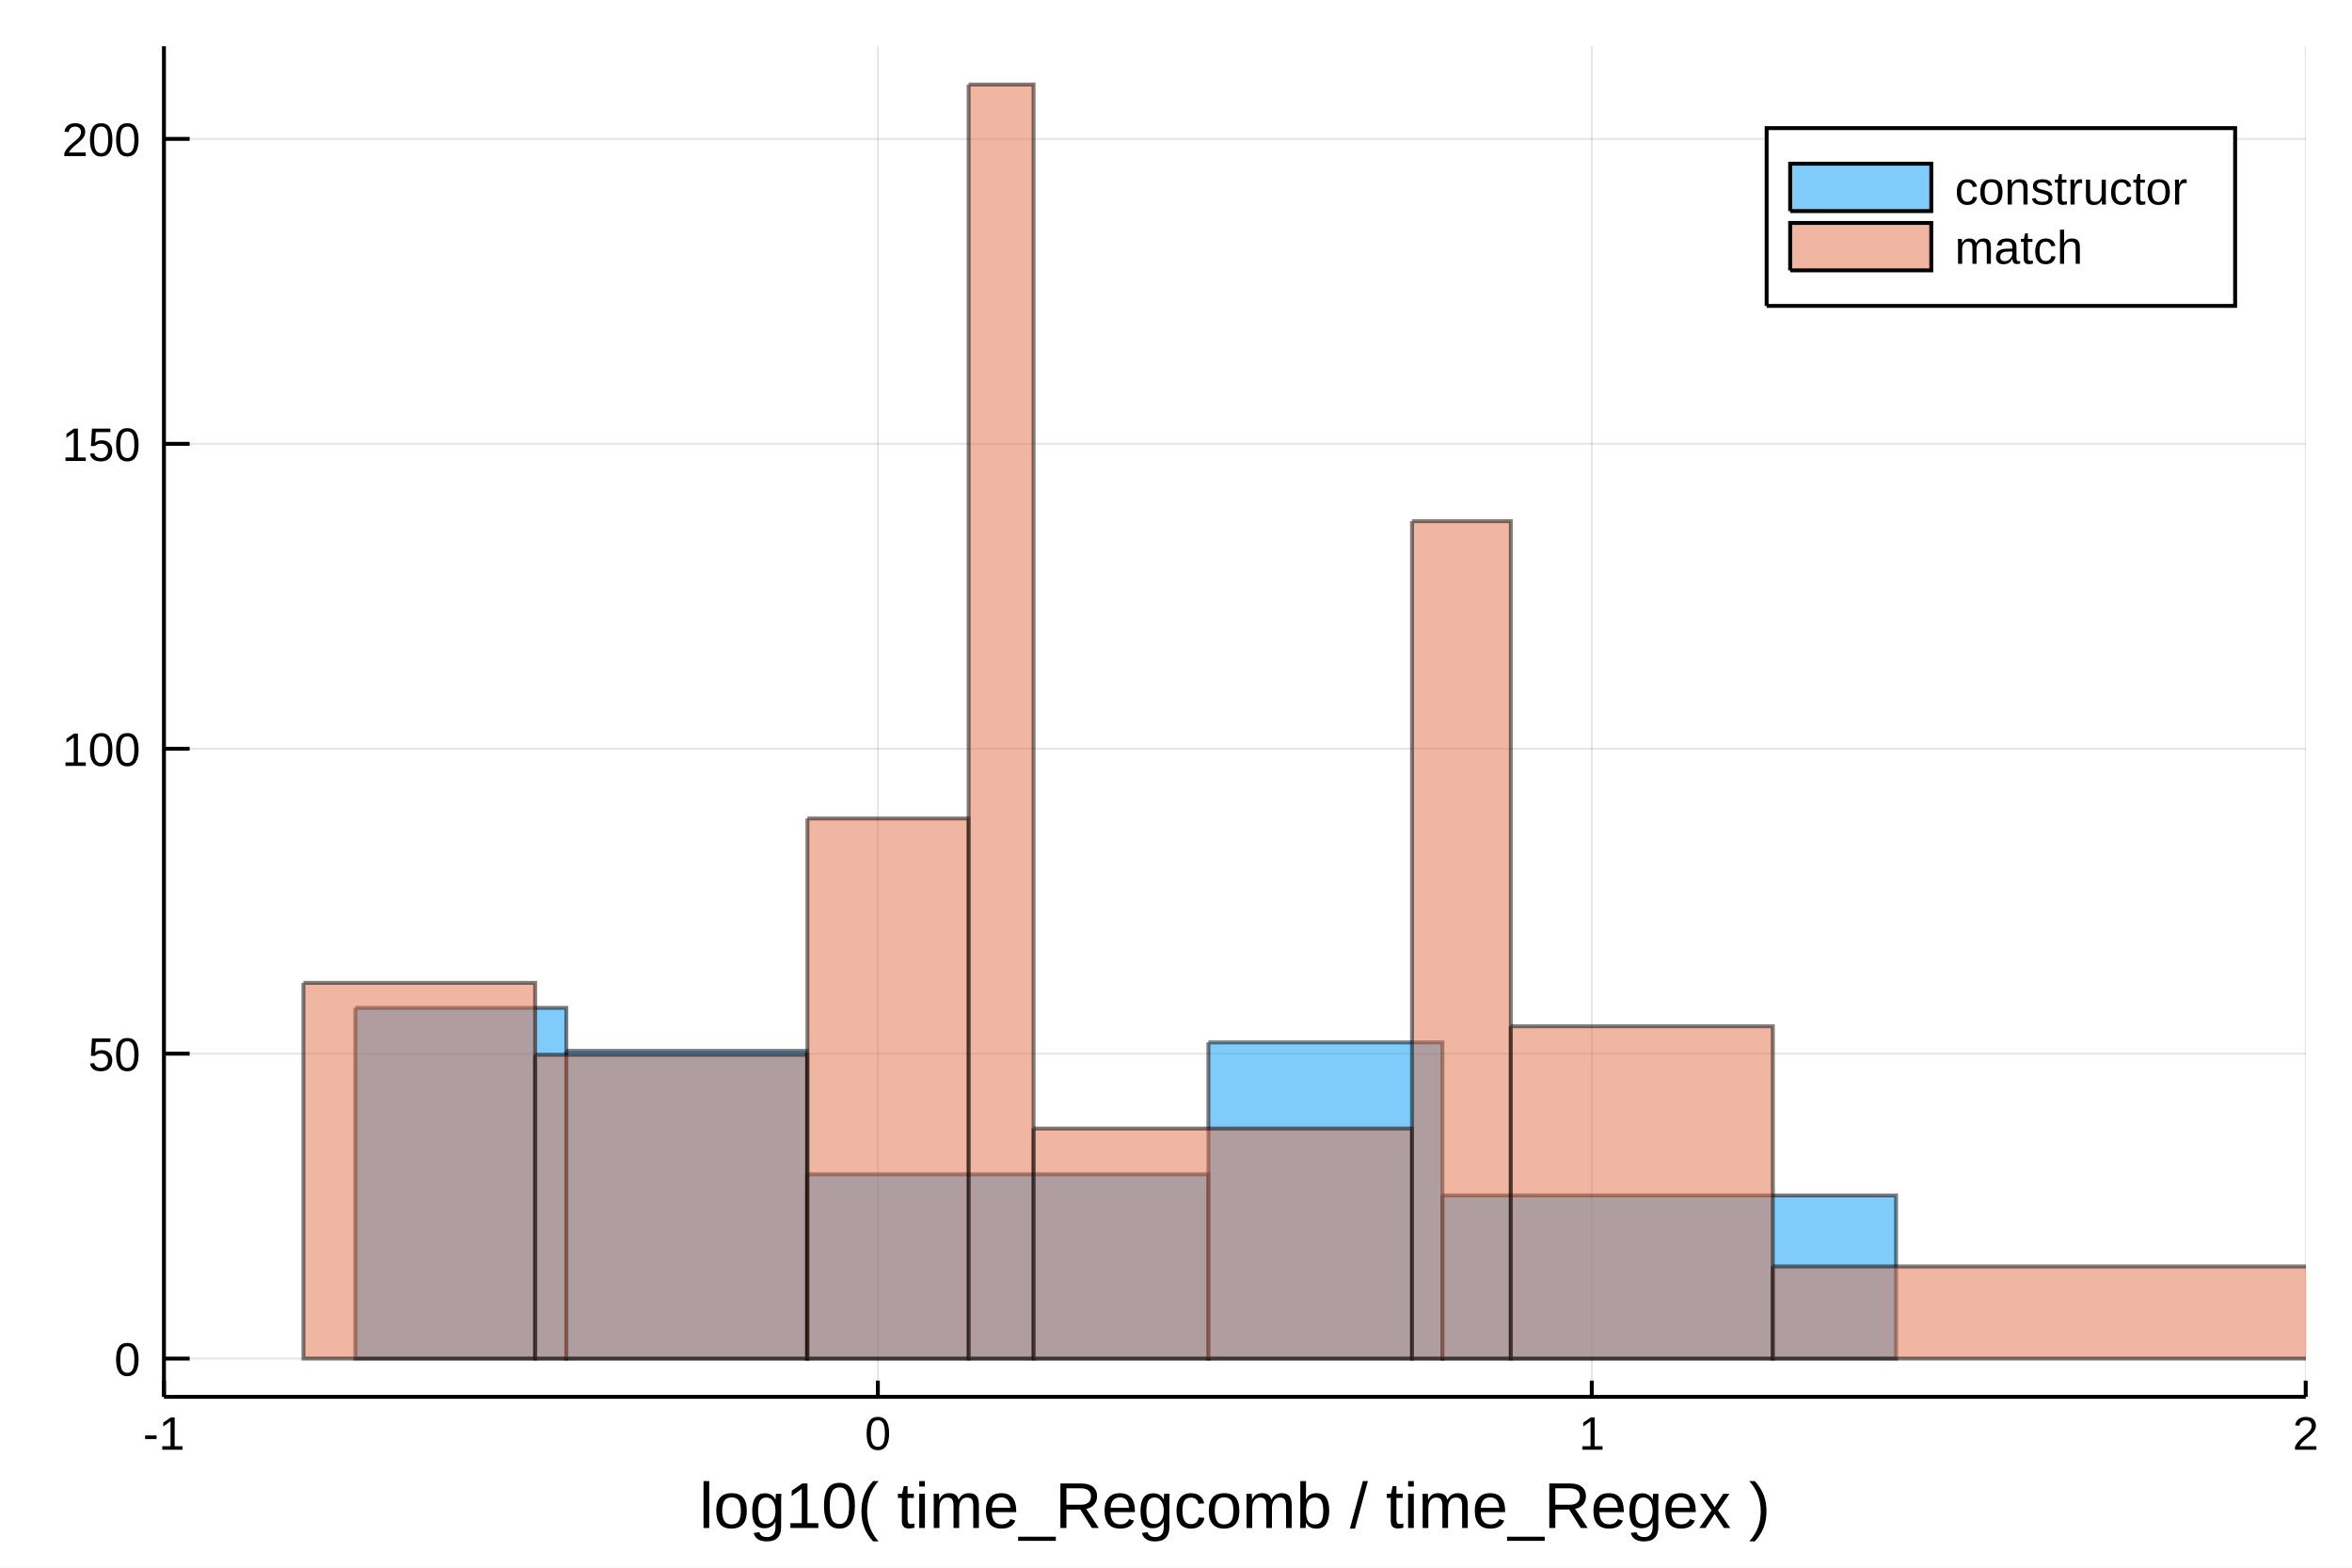
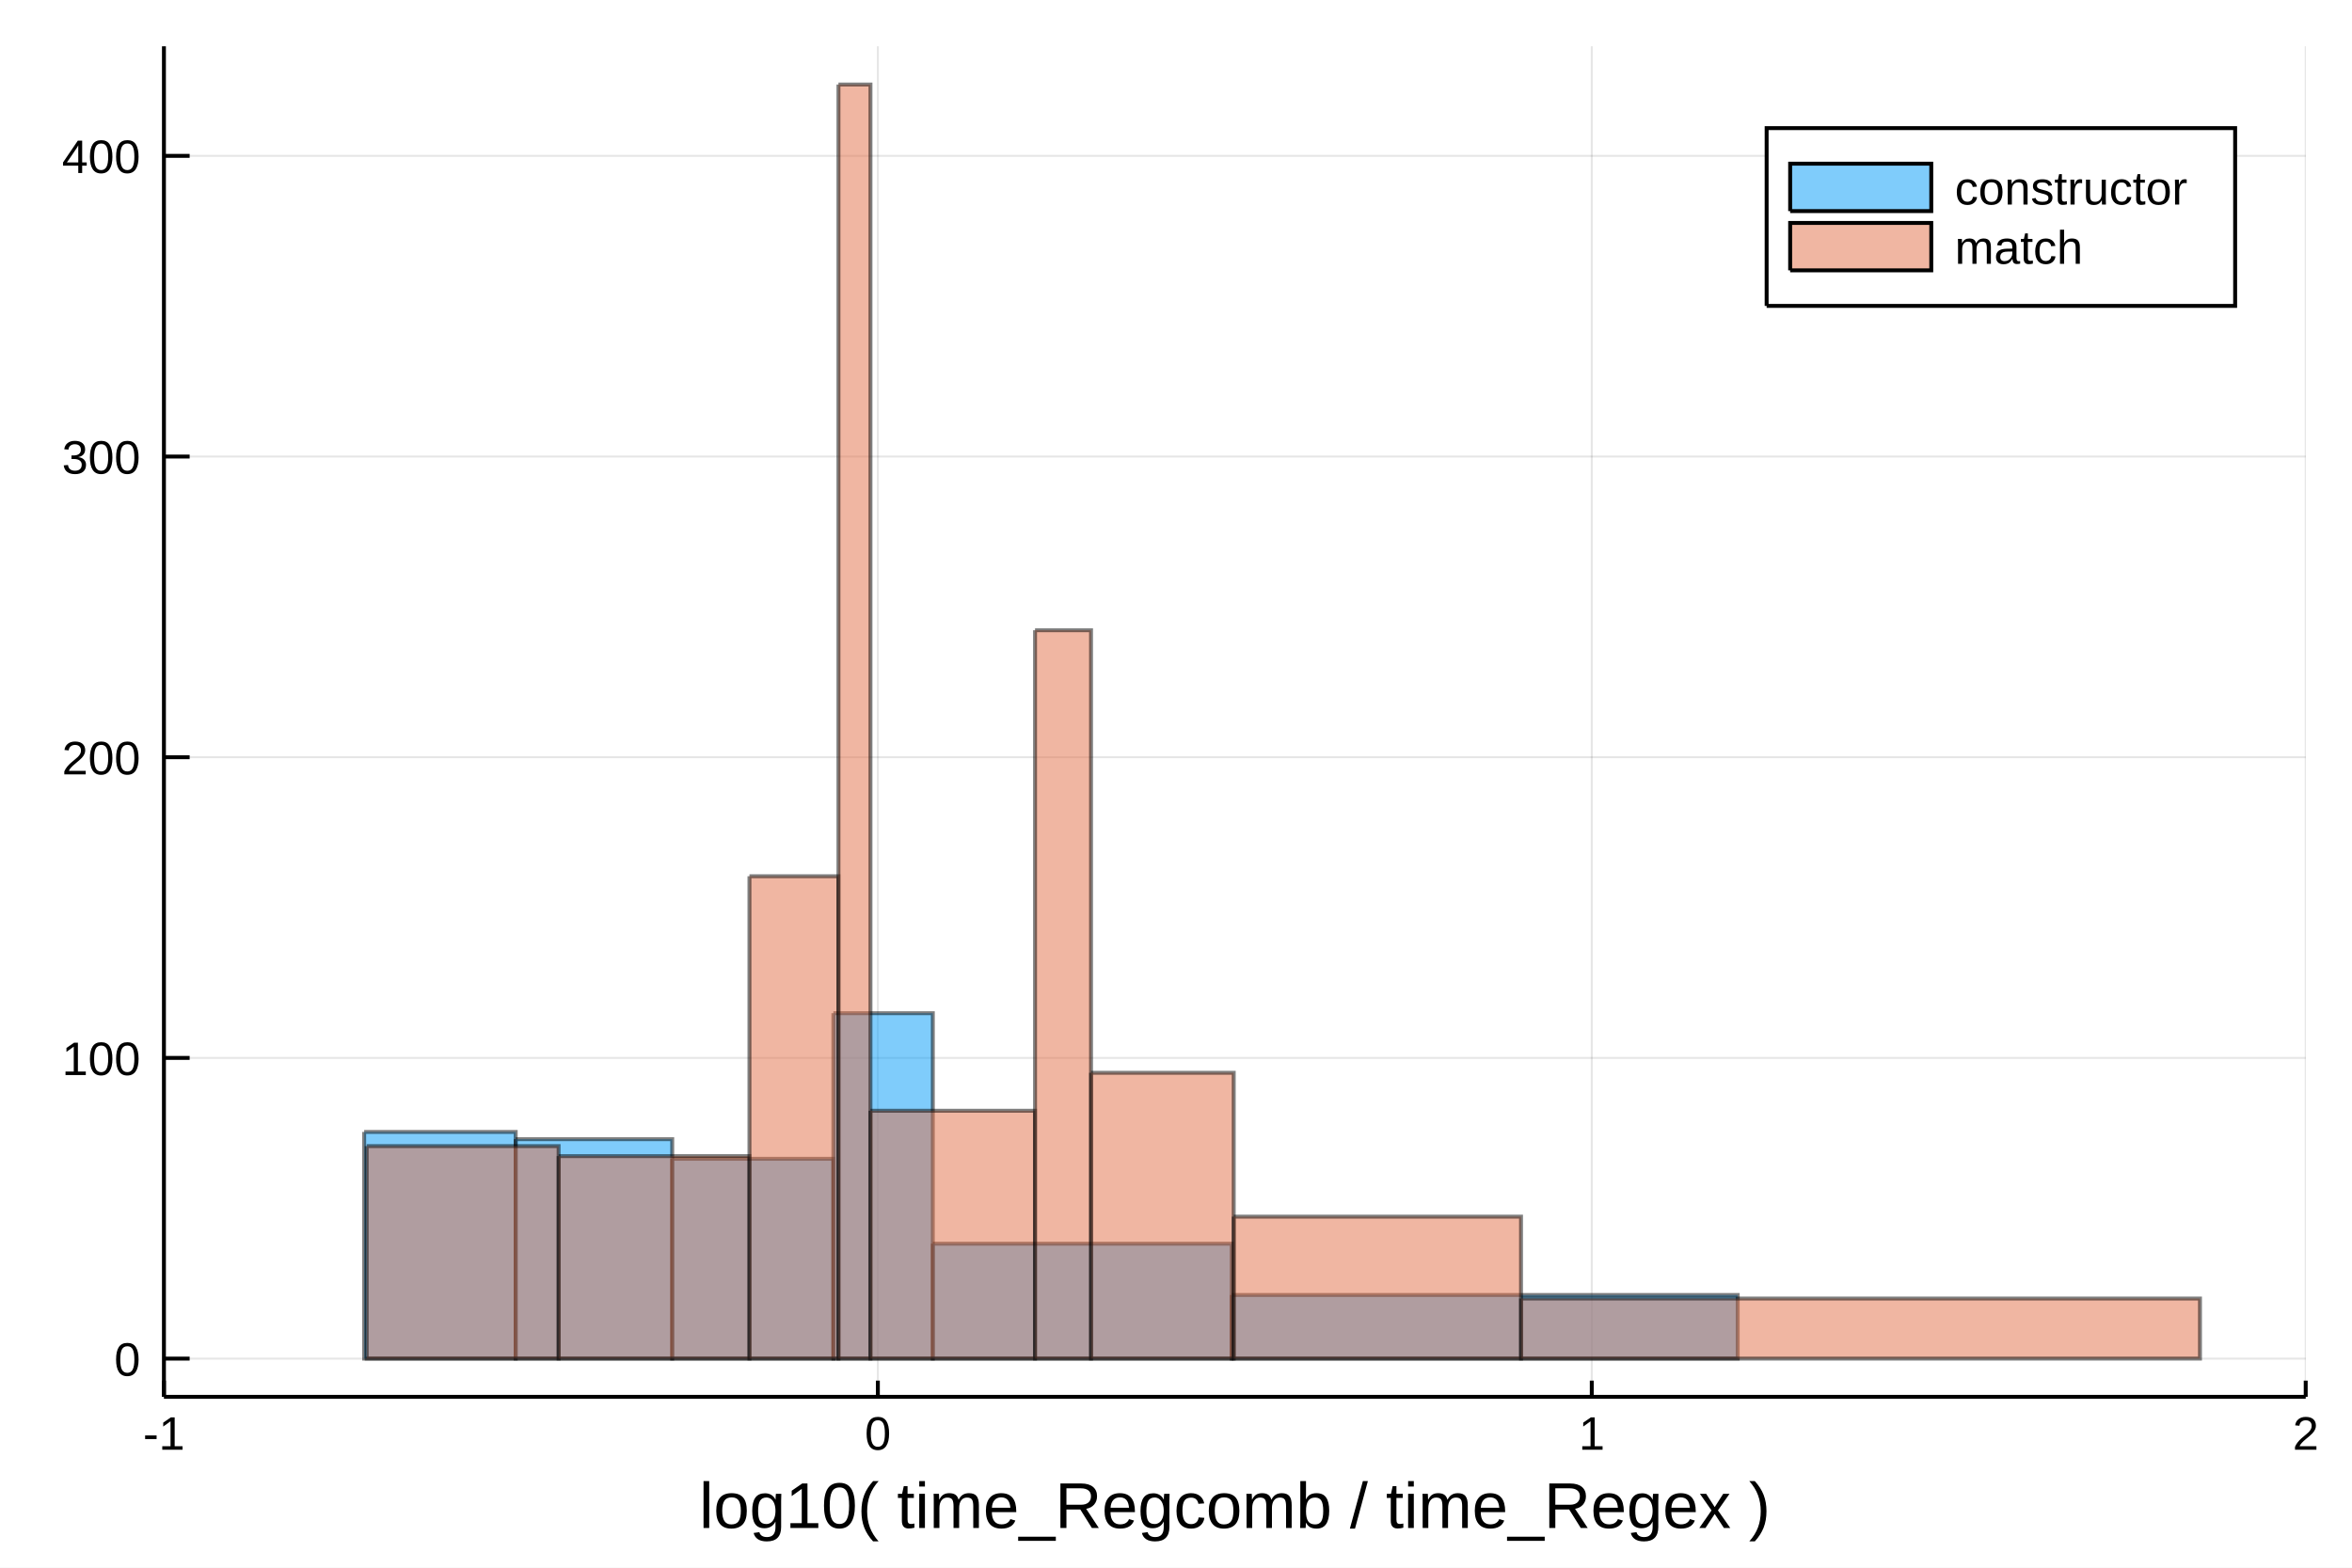
<svg xmlns="http://www.w3.org/2000/svg" width="600" height="400" viewBox="0 0 2400 1600">
  <defs>
-     <clipPath id="clip3200">
+     <clipPath id="clip6300">
      <rect x="0" y="0" width="2400" height="1600" />
    </clipPath>
  </defs>
-   <path clip-path="url(#clip3200)" d=" M0 1600 L2400 1600 L2400 0 L0 0  Z   " fill="#ffffff" fill-rule="evenodd" fill-opacity="1" />
+   <path clip-path="url(#clip6300)" d=" M0 1600 L2400 1600 L2400 0 L0 0  Z   " fill="#ffffff" fill-rule="evenodd" fill-opacity="1" />
  <defs>
-     <clipPath id="clip3201">
+     <clipPath id="clip6301">
      <rect x="480" y="0" width="1681" height="1600" />
    </clipPath>
  </defs>
-   <path clip-path="url(#clip3200)" d=" M167.279 1425.62 L2352.76 1425.62 L2352.76 47.244 L167.279 47.244  Z   " fill="#ffffff" fill-rule="evenodd" fill-opacity="1" />
+   <path clip-path="url(#clip6300)" d=" M167.279 1425.62 L2352.76 1425.62 L2352.76 47.244 L167.279 47.244  Z   " fill="#ffffff" fill-rule="evenodd" fill-opacity="1" />
  <defs>
-     <clipPath id="clip3202">
+     <clipPath id="clip6302">
      <rect x="167" y="47" width="2186" height="1379" />
    </clipPath>
  </defs>
-   <polyline clip-path="url(#clip3202)" style="stroke:#000000; stroke-width:2; stroke-opacity:0.1; fill:none" points="   167.279,1425.62 167.279,47.244    " />
-   <polyline clip-path="url(#clip3202)" style="stroke:#000000; stroke-width:2; stroke-opacity:0.1; fill:none" points="   895.771,1425.62 895.771,47.244    " />
-   <polyline clip-path="url(#clip3202)" style="stroke:#000000; stroke-width:2; stroke-opacity:0.1; fill:none" points="   1624.26,1425.62 1624.26,47.244    " />
-   <polyline clip-path="url(#clip3202)" style="stroke:#000000; stroke-width:2; stroke-opacity:0.1; fill:none" points="   2352.76,1425.62 2352.76,47.244    " />
-   <polyline clip-path="url(#clip3202)" style="stroke:#000000; stroke-width:2; stroke-opacity:0.1; fill:none" points="   167.279,1386.61 2352.76,1386.61    " />
-   <polyline clip-path="url(#clip3202)" style="stroke:#000000; stroke-width:2; stroke-opacity:0.1; fill:none" points="   167.279,1075.4 2352.76,1075.4    " />
-   <polyline clip-path="url(#clip3202)" style="stroke:#000000; stroke-width:2; stroke-opacity:0.1; fill:none" points="   167.279,764.186 2352.76,764.186    " />
-   <polyline clip-path="url(#clip3202)" style="stroke:#000000; stroke-width:2; stroke-opacity:0.1; fill:none" points="   167.279,452.975 2352.76,452.975    " />
-   <polyline clip-path="url(#clip3202)" style="stroke:#000000; stroke-width:2; stroke-opacity:0.1; fill:none" points="   167.279,141.764 2352.76,141.764    " />
-   <polyline clip-path="url(#clip3200)" style="stroke:#000000; stroke-width:4; stroke-opacity:1; fill:none" points="   167.279,1425.62 2352.76,1425.62    " />
-   <polyline clip-path="url(#clip3200)" style="stroke:#000000; stroke-width:4; stroke-opacity:1; fill:none" points="   167.279,1425.62 167.279,47.244    " />
-   <polyline clip-path="url(#clip3200)" style="stroke:#000000; stroke-width:4; stroke-opacity:1; fill:none" points="   167.279,1425.62 167.279,1409.08    " />
-   <polyline clip-path="url(#clip3200)" style="stroke:#000000; stroke-width:4; stroke-opacity:1; fill:none" points="   895.771,1425.62 895.771,1409.08    " />
-   <polyline clip-path="url(#clip3200)" style="stroke:#000000; stroke-width:4; stroke-opacity:1; fill:none" points="   1624.26,1425.62 1624.26,1409.08    " />
-   <polyline clip-path="url(#clip3200)" style="stroke:#000000; stroke-width:4; stroke-opacity:1; fill:none" points="   2352.76,1425.62 2352.76,1409.08    " />
-   <polyline clip-path="url(#clip3200)" style="stroke:#000000; stroke-width:4; stroke-opacity:1; fill:none" points="   167.279,1386.61 193.505,1386.61    " />
-   <polyline clip-path="url(#clip3200)" style="stroke:#000000; stroke-width:4; stroke-opacity:1; fill:none" points="   167.279,1075.4 193.505,1075.4    " />
-   <polyline clip-path="url(#clip3200)" style="stroke:#000000; stroke-width:4; stroke-opacity:1; fill:none" points="   167.279,764.186 193.505,764.186    " />
-   <polyline clip-path="url(#clip3200)" style="stroke:#000000; stroke-width:4; stroke-opacity:1; fill:none" points="   167.279,452.975 193.505,452.975    " />
-   <polyline clip-path="url(#clip3200)" style="stroke:#000000; stroke-width:4; stroke-opacity:1; fill:none" points="   167.279,141.764 193.505,141.764    " />
-   <g clip-path="url(#clip3200)">
+   <polyline clip-path="url(#clip6302)" style="stroke:#000000; stroke-width:2; stroke-opacity:0.1; fill:none" points="   167.279,1425.62 167.279,47.244    " />
+   <polyline clip-path="url(#clip6302)" style="stroke:#000000; stroke-width:2; stroke-opacity:0.1; fill:none" points="   895.771,1425.62 895.771,47.244    " />
+   <polyline clip-path="url(#clip6302)" style="stroke:#000000; stroke-width:2; stroke-opacity:0.1; fill:none" points="   1624.26,1425.62 1624.26,47.244    " />
+   <polyline clip-path="url(#clip6302)" style="stroke:#000000; stroke-width:2; stroke-opacity:0.1; fill:none" points="   2352.76,1425.62 2352.76,47.244    " />
+   <polyline clip-path="url(#clip6302)" style="stroke:#000000; stroke-width:2; stroke-opacity:0.1; fill:none" points="   167.279,1386.61 2352.76,1386.61    " />
+   <polyline clip-path="url(#clip6302)" style="stroke:#000000; stroke-width:2; stroke-opacity:0.1; fill:none" points="   167.279,1079.72 2352.76,1079.72    " />
+   <polyline clip-path="url(#clip6302)" style="stroke:#000000; stroke-width:2; stroke-opacity:0.1; fill:none" points="   167.279,772.839 2352.76,772.839    " />
+   <polyline clip-path="url(#clip6302)" style="stroke:#000000; stroke-width:2; stroke-opacity:0.1; fill:none" points="   167.279,465.955 2352.76,465.955    " />
+   <polyline clip-path="url(#clip6302)" style="stroke:#000000; stroke-width:2; stroke-opacity:0.1; fill:none" points="   167.279,159.071 2352.76,159.071    " />
+   <polyline clip-path="url(#clip6300)" style="stroke:#000000; stroke-width:4; stroke-opacity:1; fill:none" points="   167.279,1425.62 2352.76,1425.62    " />
+   <polyline clip-path="url(#clip6300)" style="stroke:#000000; stroke-width:4; stroke-opacity:1; fill:none" points="   167.279,1425.62 167.279,47.244    " />
+   <polyline clip-path="url(#clip6300)" style="stroke:#000000; stroke-width:4; stroke-opacity:1; fill:none" points="   167.279,1425.62 167.279,1409.08    " />
+   <polyline clip-path="url(#clip6300)" style="stroke:#000000; stroke-width:4; stroke-opacity:1; fill:none" points="   895.771,1425.62 895.771,1409.08    " />
+   <polyline clip-path="url(#clip6300)" style="stroke:#000000; stroke-width:4; stroke-opacity:1; fill:none" points="   1624.26,1425.62 1624.26,1409.08    " />
+   <polyline clip-path="url(#clip6300)" style="stroke:#000000; stroke-width:4; stroke-opacity:1; fill:none" points="   2352.76,1425.62 2352.76,1409.08    " />
+   <polyline clip-path="url(#clip6300)" style="stroke:#000000; stroke-width:4; stroke-opacity:1; fill:none" points="   167.279,1386.61 193.505,1386.61    " />
+   <polyline clip-path="url(#clip6300)" style="stroke:#000000; stroke-width:4; stroke-opacity:1; fill:none" points="   167.279,1079.72 193.505,1079.72    " />
+   <polyline clip-path="url(#clip6300)" style="stroke:#000000; stroke-width:4; stroke-opacity:1; fill:none" points="   167.279,772.839 193.505,772.839    " />
+   <polyline clip-path="url(#clip6300)" style="stroke:#000000; stroke-width:4; stroke-opacity:1; fill:none" points="   167.279,465.955 193.505,465.955    " />
+   <polyline clip-path="url(#clip6300)" style="stroke:#000000; stroke-width:4; stroke-opacity:1; fill:none" points="   167.279,159.071 193.505,159.071    " />
+   <g clip-path="url(#clip6300)">
    <text style="fill:#000000; fill-opacity:1; font-family:Arial,Helvetica Neue,Helvetica,sans-serif; font-size:48px; text-anchor:middle;" transform="rotate(0, 167.279, 1479.62)" x="167.279" y="1479.62">-1</text>
  </g>
-   <g clip-path="url(#clip3200)">
+   <g clip-path="url(#clip6300)">
    <text style="fill:#000000; fill-opacity:1; font-family:Arial,Helvetica Neue,Helvetica,sans-serif; font-size:48px; text-anchor:middle;" transform="rotate(0, 895.771, 1479.62)" x="895.771" y="1479.62">0</text>
  </g>
-   <g clip-path="url(#clip3200)">
+   <g clip-path="url(#clip6300)">
    <text style="fill:#000000; fill-opacity:1; font-family:Arial,Helvetica Neue,Helvetica,sans-serif; font-size:48px; text-anchor:middle;" transform="rotate(0, 1624.26, 1479.62)" x="1624.26" y="1479.62">1</text>
  </g>
-   <g clip-path="url(#clip3200)">
+   <g clip-path="url(#clip6300)">
    <text style="fill:#000000; fill-opacity:1; font-family:Arial,Helvetica Neue,Helvetica,sans-serif; font-size:48px; text-anchor:middle;" transform="rotate(0, 2352.76, 1479.62)" x="2352.76" y="1479.62">2</text>
  </g>
-   <g clip-path="url(#clip3200)">
+   <g clip-path="url(#clip6300)">
    <text style="fill:#000000; fill-opacity:1; font-family:Arial,Helvetica Neue,Helvetica,sans-serif; font-size:48px; text-anchor:end;" transform="rotate(0, 143.279, 1404.11)" x="143.279" y="1404.11">0</text>
  </g>
-   <g clip-path="url(#clip3200)">
-     <text style="fill:#000000; fill-opacity:1; font-family:Arial,Helvetica Neue,Helvetica,sans-serif; font-size:48px; text-anchor:end;" transform="rotate(0, 143.279, 1092.9)" x="143.279" y="1092.9">50</text>
+   <g clip-path="url(#clip6300)">
+     <text style="fill:#000000; fill-opacity:1; font-family:Arial,Helvetica Neue,Helvetica,sans-serif; font-size:48px; text-anchor:end;" transform="rotate(0, 143.279, 1097.22)" x="143.279" y="1097.22">100</text>
  </g>
-   <g clip-path="url(#clip3200)">
-     <text style="fill:#000000; fill-opacity:1; font-family:Arial,Helvetica Neue,Helvetica,sans-serif; font-size:48px; text-anchor:end;" transform="rotate(0, 143.279, 781.686)" x="143.279" y="781.686">100</text>
+   <g clip-path="url(#clip6300)">
+     <text style="fill:#000000; fill-opacity:1; font-family:Arial,Helvetica Neue,Helvetica,sans-serif; font-size:48px; text-anchor:end;" transform="rotate(0, 143.279, 790.339)" x="143.279" y="790.339">200</text>
  </g>
-   <g clip-path="url(#clip3200)">
-     <text style="fill:#000000; fill-opacity:1; font-family:Arial,Helvetica Neue,Helvetica,sans-serif; font-size:48px; text-anchor:end;" transform="rotate(0, 143.279, 470.475)" x="143.279" y="470.475">150</text>
+   <g clip-path="url(#clip6300)">
+     <text style="fill:#000000; fill-opacity:1; font-family:Arial,Helvetica Neue,Helvetica,sans-serif; font-size:48px; text-anchor:end;" transform="rotate(0, 143.279, 483.455)" x="143.279" y="483.455">300</text>
  </g>
-   <g clip-path="url(#clip3200)">
-     <text style="fill:#000000; fill-opacity:1; font-family:Arial,Helvetica Neue,Helvetica,sans-serif; font-size:48px; text-anchor:end;" transform="rotate(0, 143.279, 159.264)" x="143.279" y="159.264">200</text>
+   <g clip-path="url(#clip6300)">
+     <text style="fill:#000000; fill-opacity:1; font-family:Arial,Helvetica Neue,Helvetica,sans-serif; font-size:48px; text-anchor:end;" transform="rotate(0, 143.279, 176.571)" x="143.279" y="176.571">400</text>
  </g>
-   <g clip-path="url(#clip3200)">
+   <g clip-path="url(#clip6300)">
    <text style="fill:#000000; fill-opacity:1; font-family:Arial,Helvetica Neue,Helvetica,sans-serif; font-size:66px; text-anchor:middle;" transform="rotate(0, 1260.02, 1559.48)" x="1260.02" y="1559.48">log10( time_Regcomb / time_Regex )</text>
  </g>
-   <path clip-path="url(#clip3202)" d=" M362.584 1028.62 L362.584 1386.61 L577.904 1386.61 L577.904 1028.62 L362.584 1028.62 L362.584 1028.62  Z   " fill="#009af9" fill-rule="evenodd" fill-opacity="0.5" />
-   <polyline clip-path="url(#clip3202)" style="stroke:#000000; stroke-width:4; stroke-opacity:0.5; fill:none" points="   362.584,1028.62 362.584,1386.61 577.904,1386.61 577.904,1028.62 362.584,1028.62    " />
-   <path clip-path="url(#clip3202)" d=" M577.904 1072.51 L577.904 1386.61 L823.318 1386.61 L823.318 1072.51 L577.904 1072.51 L577.904 1072.51  Z   " fill="#009af9" fill-rule="evenodd" fill-opacity="0.5" />
-   <polyline clip-path="url(#clip3202)" style="stroke:#000000; stroke-width:4; stroke-opacity:0.5; fill:none" points="   577.904,1072.51 577.904,1386.61 823.318,1386.61 823.318,1072.51 577.904,1072.51    " />
-   <path clip-path="url(#clip3202)" d=" M823.318 1198.48 L823.318 1386.61 L1233.06 1386.61 L1233.06 1198.48 L823.318 1198.48 L823.318 1198.48  Z   " fill="#009af9" fill-rule="evenodd" fill-opacity="0.5" />
-   <polyline clip-path="url(#clip3202)" style="stroke:#000000; stroke-width:4; stroke-opacity:0.5; fill:none" points="   823.318,1198.48 823.318,1386.61 1233.06,1386.61 1233.06,1198.48 823.318,1198.48    " />
-   <path clip-path="url(#clip3202)" d=" M1233.06 1063.88 L1233.06 1386.61 L1471.91 1386.61 L1471.91 1063.88 L1233.06 1063.88 L1233.06 1063.88  Z   " fill="#009af9" fill-rule="evenodd" fill-opacity="0.5" />
-   <polyline clip-path="url(#clip3202)" style="stroke:#000000; stroke-width:4; stroke-opacity:0.5; fill:none" points="   1233.06,1063.88 1233.06,1386.61 1471.91,1386.61 1471.91,1063.88 1233.06,1063.88    " />
-   <path clip-path="url(#clip3202)" d=" M1471.91 1220.07 L1471.91 1386.61 L1934.76 1386.61 L1934.76 1220.07 L1471.91 1220.07 L1471.91 1220.07  Z   " fill="#009af9" fill-rule="evenodd" fill-opacity="0.5" />
-   <polyline clip-path="url(#clip3202)" style="stroke:#000000; stroke-width:4; stroke-opacity:0.5; fill:none" points="   1471.91,1220.07 1471.91,1386.61 1934.76,1386.61 1934.76,1220.07 1471.91,1220.07    " />
-   <path clip-path="url(#clip3202)" d=" M309.597 1003.12 L309.597 1386.61 L546.07 1386.61 L546.07 1003.12 L309.597 1003.12 L309.597 1003.12  Z   " fill="#e26f46" fill-rule="evenodd" fill-opacity="0.5" />
-   <polyline clip-path="url(#clip3202)" style="stroke:#000000; stroke-width:4; stroke-opacity:0.5; fill:none" points="   309.597,1003.12 309.597,1386.61 546.07,1386.61 546.07,1003.12 309.597,1003.12    " />
-   <path clip-path="url(#clip3202)" d=" M546.07 1076.52 L546.07 1386.61 L823.902 1386.61 L823.902 1076.52 L546.07 1076.52 L546.07 1076.52  Z   " fill="#e26f46" fill-rule="evenodd" fill-opacity="0.5" />
-   <polyline clip-path="url(#clip3202)" style="stroke:#000000; stroke-width:4; stroke-opacity:0.5; fill:none" points="   546.07,1076.52 546.07,1386.61 823.902,1386.61 823.902,1076.52 546.07,1076.52    " />
-   <path clip-path="url(#clip3202)" d=" M823.902 835.355 L823.902 1386.61 L988.411 1386.61 L988.411 835.355 L823.902 835.355 L823.902 835.355  Z   " fill="#e26f46" fill-rule="evenodd" fill-opacity="0.5" />
-   <polyline clip-path="url(#clip3202)" style="stroke:#000000; stroke-width:4; stroke-opacity:0.5; fill:none" points="   823.902,835.355 823.902,1386.61 988.411,1386.61 988.411,835.355 823.902,835.355    " />
-   <path clip-path="url(#clip3202)" d=" M988.411 86.255 L988.411 1386.61 L1054.66 1386.61 L1054.66 86.255 L988.411 86.255 L988.411 86.255  Z   " fill="#e26f46" fill-rule="evenodd" fill-opacity="0.5" />
-   <polyline clip-path="url(#clip3202)" style="stroke:#000000; stroke-width:4; stroke-opacity:0.5; fill:none" points="   988.411,86.255 988.411,1386.61 1054.66,1386.61 1054.66,86.255 988.411,86.255    " />
-   <path clip-path="url(#clip3202)" d=" M1054.66 1151.78 L1054.66 1386.61 L1440.84 1386.61 L1440.84 1151.78 L1054.66 1151.78 L1054.66 1151.78  Z   " fill="#e26f46" fill-rule="evenodd" fill-opacity="0.5" />
-   <polyline clip-path="url(#clip3202)" style="stroke:#000000; stroke-width:4; stroke-opacity:0.5; fill:none" points="   1054.66,1151.78 1054.66,1386.61 1440.84,1386.61 1440.84,1151.78 1054.66,1151.78    " />
-   <path clip-path="url(#clip3202)" d=" M1440.84 531.904 L1440.84 1386.61 L1541.64 1386.61 L1541.64 531.904 L1440.84 531.904 L1440.84 531.904  Z   " fill="#e26f46" fill-rule="evenodd" fill-opacity="0.5" />
-   <polyline clip-path="url(#clip3202)" style="stroke:#000000; stroke-width:4; stroke-opacity:0.5; fill:none" points="   1440.84,531.904 1440.84,1386.61 1541.64,1386.61 1541.64,531.904 1440.84,531.904    " />
-   <path clip-path="url(#clip3202)" d=" M1541.64 1047.43 L1541.64 1386.61 L1809.01 1386.61 L1809.01 1047.43 L1541.64 1047.43 L1541.64 1047.43  Z   " fill="#e26f46" fill-rule="evenodd" fill-opacity="0.5" />
-   <polyline clip-path="url(#clip3202)" style="stroke:#000000; stroke-width:4; stroke-opacity:0.5; fill:none" points="   1541.64,1047.43 1541.64,1386.61 1809.01,1386.61 1809.01,1047.43 1541.64,1047.43    " />
-   <path clip-path="url(#clip3202)" d=" M1809.01 1292.57 L1809.01 1386.61 L2725.18 1386.61 L2725.18 1292.57 L1809.01 1292.57 L1809.01 1292.57  Z   " fill="#e26f46" fill-rule="evenodd" fill-opacity="0.5" />
-   <polyline clip-path="url(#clip3202)" style="stroke:#000000; stroke-width:4; stroke-opacity:0.5; fill:none" points="   1809.01,1292.57 1809.01,1386.61 2725.18,1386.61 2725.18,1292.57 1809.01,1292.57    " />
-   <path clip-path="url(#clip3200)" d=" M1802.69 312.204 L2280.76 312.204 L2280.76 130.764 L1802.69 130.764  Z   " fill="#ffffff" fill-rule="evenodd" fill-opacity="1" />
-   <polyline clip-path="url(#clip3200)" style="stroke:#000000; stroke-width:4; stroke-opacity:1; fill:none" points="   1802.69,312.204 2280.76,312.204 2280.76,130.764 1802.69,130.764 1802.69,312.204    " />
-   <path clip-path="url(#clip3200)" d=" M1826.69 215.436 L1970.69 215.436 L1970.69 167.052 L1826.69 167.052 L1826.69 215.436  Z   " fill="#009af9" fill-rule="evenodd" fill-opacity="0.5" />
-   <polyline clip-path="url(#clip3200)" style="stroke:#000000; stroke-width:4; stroke-opacity:1; fill:none" points="   1826.69,215.436 1970.69,215.436 1970.69,167.052 1826.69,167.052 1826.69,215.436    " />
-   <g clip-path="url(#clip3200)">
+   <path clip-path="url(#clip6302)" d=" M371.598 1155.26 L371.598 1386.61 L526.211 1386.61 L526.211 1155.26 L371.598 1155.26 L371.598 1155.26  Z   " fill="#009af9" fill-rule="evenodd" fill-opacity="0.5" />
+   <polyline clip-path="url(#clip6302)" style="stroke:#000000; stroke-width:4; stroke-opacity:0.5; fill:none" points="   371.598,1155.26 371.598,1386.61 526.211,1386.61 526.211,1155.26 371.598,1155.26    " />
+   <path clip-path="url(#clip6302)" d=" M526.211 1162.67 L526.211 1386.61 L685.944 1386.61 L685.944 1162.67 L526.211 1162.67 L526.211 1162.67  Z   " fill="#009af9" fill-rule="evenodd" fill-opacity="0.5" />
+   <polyline clip-path="url(#clip6302)" style="stroke:#000000; stroke-width:4; stroke-opacity:0.5; fill:none" points="   526.211,1162.67 526.211,1386.61 685.944,1386.61 685.944,1162.67 526.211,1162.67    " />
+   <path clip-path="url(#clip6302)" d=" M685.944 1182.68 L685.944 1386.61 L850.385 1386.61 L850.385 1182.68 L685.944 1182.68 L685.944 1182.68  Z   " fill="#009af9" fill-rule="evenodd" fill-opacity="0.5" />
+   <polyline clip-path="url(#clip6302)" style="stroke:#000000; stroke-width:4; stroke-opacity:0.5; fill:none" points="   685.944,1182.68 685.944,1386.61 850.385,1386.61 850.385,1182.68 685.944,1182.68    " />
+   <path clip-path="url(#clip6302)" d=" M850.385 1034.09 L850.385 1386.61 L951.856 1386.61 L951.856 1034.09 L850.385 1034.09 L850.385 1034.09  Z   " fill="#009af9" fill-rule="evenodd" fill-opacity="0.5" />
+   <polyline clip-path="url(#clip6302)" style="stroke:#000000; stroke-width:4; stroke-opacity:0.5; fill:none" points="   850.385,1034.09 850.385,1386.61 951.856,1386.61 951.856,1034.09 850.385,1034.09    " />
+   <path clip-path="url(#clip6302)" d=" M951.856 1269.31 L951.856 1386.61 L1256.81 1386.61 L1256.81 1269.31 L951.856 1269.31 L951.856 1269.31  Z   " fill="#009af9" fill-rule="evenodd" fill-opacity="0.5" />
+   <polyline clip-path="url(#clip6302)" style="stroke:#000000; stroke-width:4; stroke-opacity:0.5; fill:none" points="   951.856,1269.31 951.856,1386.61 1256.81,1386.61 1256.81,1269.31 951.856,1269.31    " />
+   <path clip-path="url(#clip6302)" d=" M1256.81 1321.66 L1256.81 1386.61 L1773.16 1386.61 L1773.16 1321.66 L1256.81 1321.66 L1256.81 1321.66  Z   " fill="#009af9" fill-rule="evenodd" fill-opacity="0.5" />
+   <polyline clip-path="url(#clip6302)" style="stroke:#000000; stroke-width:4; stroke-opacity:0.5; fill:none" points="   1256.81,1321.66 1256.81,1386.61 1773.16,1386.61 1773.16,1321.66 1256.81,1321.66    " />
+   <path clip-path="url(#clip6302)" d=" M374.169 1169.72 L374.169 1386.61 L570.02 1386.61 L570.02 1169.72 L374.169 1169.72 L374.169 1169.72  Z   " fill="#e26f46" fill-rule="evenodd" fill-opacity="0.5" />
+   <polyline clip-path="url(#clip6302)" style="stroke:#000000; stroke-width:4; stroke-opacity:0.5; fill:none" points="   374.169,1169.72 374.169,1386.61 570.02,1386.61 570.02,1169.72 374.169,1169.72    " />
+   <path clip-path="url(#clip6302)" d=" M570.02 1179.96 L570.02 1386.61 L764.751 1386.61 L764.751 1179.96 L570.02 1179.96 L570.02 1179.96  Z   " fill="#e26f46" fill-rule="evenodd" fill-opacity="0.5" />
+   <polyline clip-path="url(#clip6302)" style="stroke:#000000; stroke-width:4; stroke-opacity:0.5; fill:none" points="   570.02,1179.96 570.02,1386.61 764.751,1386.61 764.751,1179.96 570.02,1179.96    " />
+   <path clip-path="url(#clip6302)" d=" M764.751 894.295 L764.751 1386.61 L855.572 1386.61 L855.572 894.295 L764.751 894.295 L764.751 894.295  Z   " fill="#e26f46" fill-rule="evenodd" fill-opacity="0.5" />
+   <polyline clip-path="url(#clip6302)" style="stroke:#000000; stroke-width:4; stroke-opacity:0.5; fill:none" points="   764.751,894.295 764.751,1386.61 855.572,1386.61 855.572,894.295 764.751,894.295    " />
+   <path clip-path="url(#clip6302)" d=" M855.572 86.255 L855.572 1386.61 L888.238 1386.61 L888.238 86.255 L855.572 86.255 L855.572 86.255  Z   " fill="#e26f46" fill-rule="evenodd" fill-opacity="0.5" />
+   <polyline clip-path="url(#clip6302)" style="stroke:#000000; stroke-width:4; stroke-opacity:0.5; fill:none" points="   855.572,86.255 855.572,1386.61 888.238,1386.61 888.238,86.255 855.572,86.255    " />
+   <path clip-path="url(#clip6302)" d=" M888.238 1133.64 L888.238 1386.61 L1056.16 1386.61 L1056.16 1133.64 L888.238 1133.64 L888.238 1133.64  Z   " fill="#e26f46" fill-rule="evenodd" fill-opacity="0.5" />
+   <polyline clip-path="url(#clip6302)" style="stroke:#000000; stroke-width:4; stroke-opacity:0.5; fill:none" points="   888.238,1133.64 888.238,1386.61 1056.16,1386.61 1056.16,1133.64 888.238,1133.64    " />
+   <path clip-path="url(#clip6302)" d=" M1056.16 643.244 L1056.16 1386.61 L1113.3 1386.61 L1113.3 643.244 L1056.16 643.244 L1056.16 643.244  Z   " fill="#e26f46" fill-rule="evenodd" fill-opacity="0.5" />
+   <polyline clip-path="url(#clip6302)" style="stroke:#000000; stroke-width:4; stroke-opacity:0.5; fill:none" points="   1056.16,643.244 1056.16,1386.61 1113.3,1386.61 1113.3,643.244 1056.16,643.244    " />
+   <path clip-path="url(#clip6302)" d=" M1113.3 1094.9 L1113.3 1386.61 L1258.91 1386.61 L1258.91 1094.9 L1113.3 1094.9 L1113.3 1094.9  Z   " fill="#e26f46" fill-rule="evenodd" fill-opacity="0.5" />
+   <polyline clip-path="url(#clip6302)" style="stroke:#000000; stroke-width:4; stroke-opacity:0.5; fill:none" points="   1113.3,1094.9 1113.3,1386.61 1258.91,1386.61 1258.91,1094.9 1113.3,1094.9    " />
+   <path clip-path="url(#clip6302)" d=" M1258.91 1241.71 L1258.91 1386.61 L1552.06 1386.61 L1552.06 1241.71 L1258.91 1241.71 L1258.91 1241.71  Z   " fill="#e26f46" fill-rule="evenodd" fill-opacity="0.5" />
+   <polyline clip-path="url(#clip6302)" style="stroke:#000000; stroke-width:4; stroke-opacity:0.5; fill:none" points="   1258.91,1241.71 1258.91,1386.61 1552.06,1386.61 1552.06,1241.71 1258.91,1241.71    " />
+   <path clip-path="url(#clip6302)" d=" M1552.06 1325.3 L1552.06 1386.61 L2244.89 1386.61 L2244.89 1325.3 L1552.06 1325.3 L1552.06 1325.3  Z   " fill="#e26f46" fill-rule="evenodd" fill-opacity="0.5" />
+   <polyline clip-path="url(#clip6302)" style="stroke:#000000; stroke-width:4; stroke-opacity:0.5; fill:none" points="   1552.06,1325.3 1552.06,1386.61 2244.89,1386.61 2244.89,1325.3 1552.06,1325.3    " />
+   <path clip-path="url(#clip6300)" d=" M1802.69 312.204 L2280.76 312.204 L2280.76 130.764 L1802.69 130.764  Z   " fill="#ffffff" fill-rule="evenodd" fill-opacity="1" />
+   <polyline clip-path="url(#clip6300)" style="stroke:#000000; stroke-width:4; stroke-opacity:1; fill:none" points="   1802.69,312.204 2280.76,312.204 2280.76,130.764 1802.69,130.764 1802.69,312.204    " />
+   <path clip-path="url(#clip6300)" d=" M1826.69 215.436 L1970.69 215.436 L1970.69 167.052 L1826.69 167.052 L1826.69 215.436  Z   " fill="#009af9" fill-rule="evenodd" fill-opacity="0.5" />
+   <polyline clip-path="url(#clip6300)" style="stroke:#000000; stroke-width:4; stroke-opacity:1; fill:none" points="   1826.69,215.436 1970.69,215.436 1970.69,167.052 1826.69,167.052 1826.69,215.436    " />
+   <g clip-path="url(#clip6300)">
    <text style="fill:#000000; fill-opacity:1; font-family:Arial,Helvetica Neue,Helvetica,sans-serif; font-size:48px; text-anchor:start;" transform="rotate(0, 1994.69, 208.744)" x="1994.69" y="208.744">constructor</text>
  </g>
-   <path clip-path="url(#clip3200)" d=" M1826.69 275.916 L1970.69 275.916 L1970.69 227.532 L1826.69 227.532 L1826.69 275.916  Z   " fill="#e26f46" fill-rule="evenodd" fill-opacity="0.5" />
-   <polyline clip-path="url(#clip3200)" style="stroke:#000000; stroke-width:4; stroke-opacity:1; fill:none" points="   1826.69,275.916 1970.69,275.916 1970.69,227.532 1826.69,227.532 1826.69,275.916    " />
-   <g clip-path="url(#clip3200)">
+   <path clip-path="url(#clip6300)" d=" M1826.69 275.916 L1970.69 275.916 L1970.69 227.532 L1826.69 227.532 L1826.69 275.916  Z   " fill="#e26f46" fill-rule="evenodd" fill-opacity="0.5" />
+   <polyline clip-path="url(#clip6300)" style="stroke:#000000; stroke-width:4; stroke-opacity:1; fill:none" points="   1826.69,275.916 1970.69,275.916 1970.69,227.532 1826.69,227.532 1826.69,275.916    " />
+   <g clip-path="url(#clip6300)">
    <text style="fill:#000000; fill-opacity:1; font-family:Arial,Helvetica Neue,Helvetica,sans-serif; font-size:48px; text-anchor:start;" transform="rotate(0, 1994.69, 269.224)" x="1994.69" y="269.224">match</text>
  </g>
</svg>
